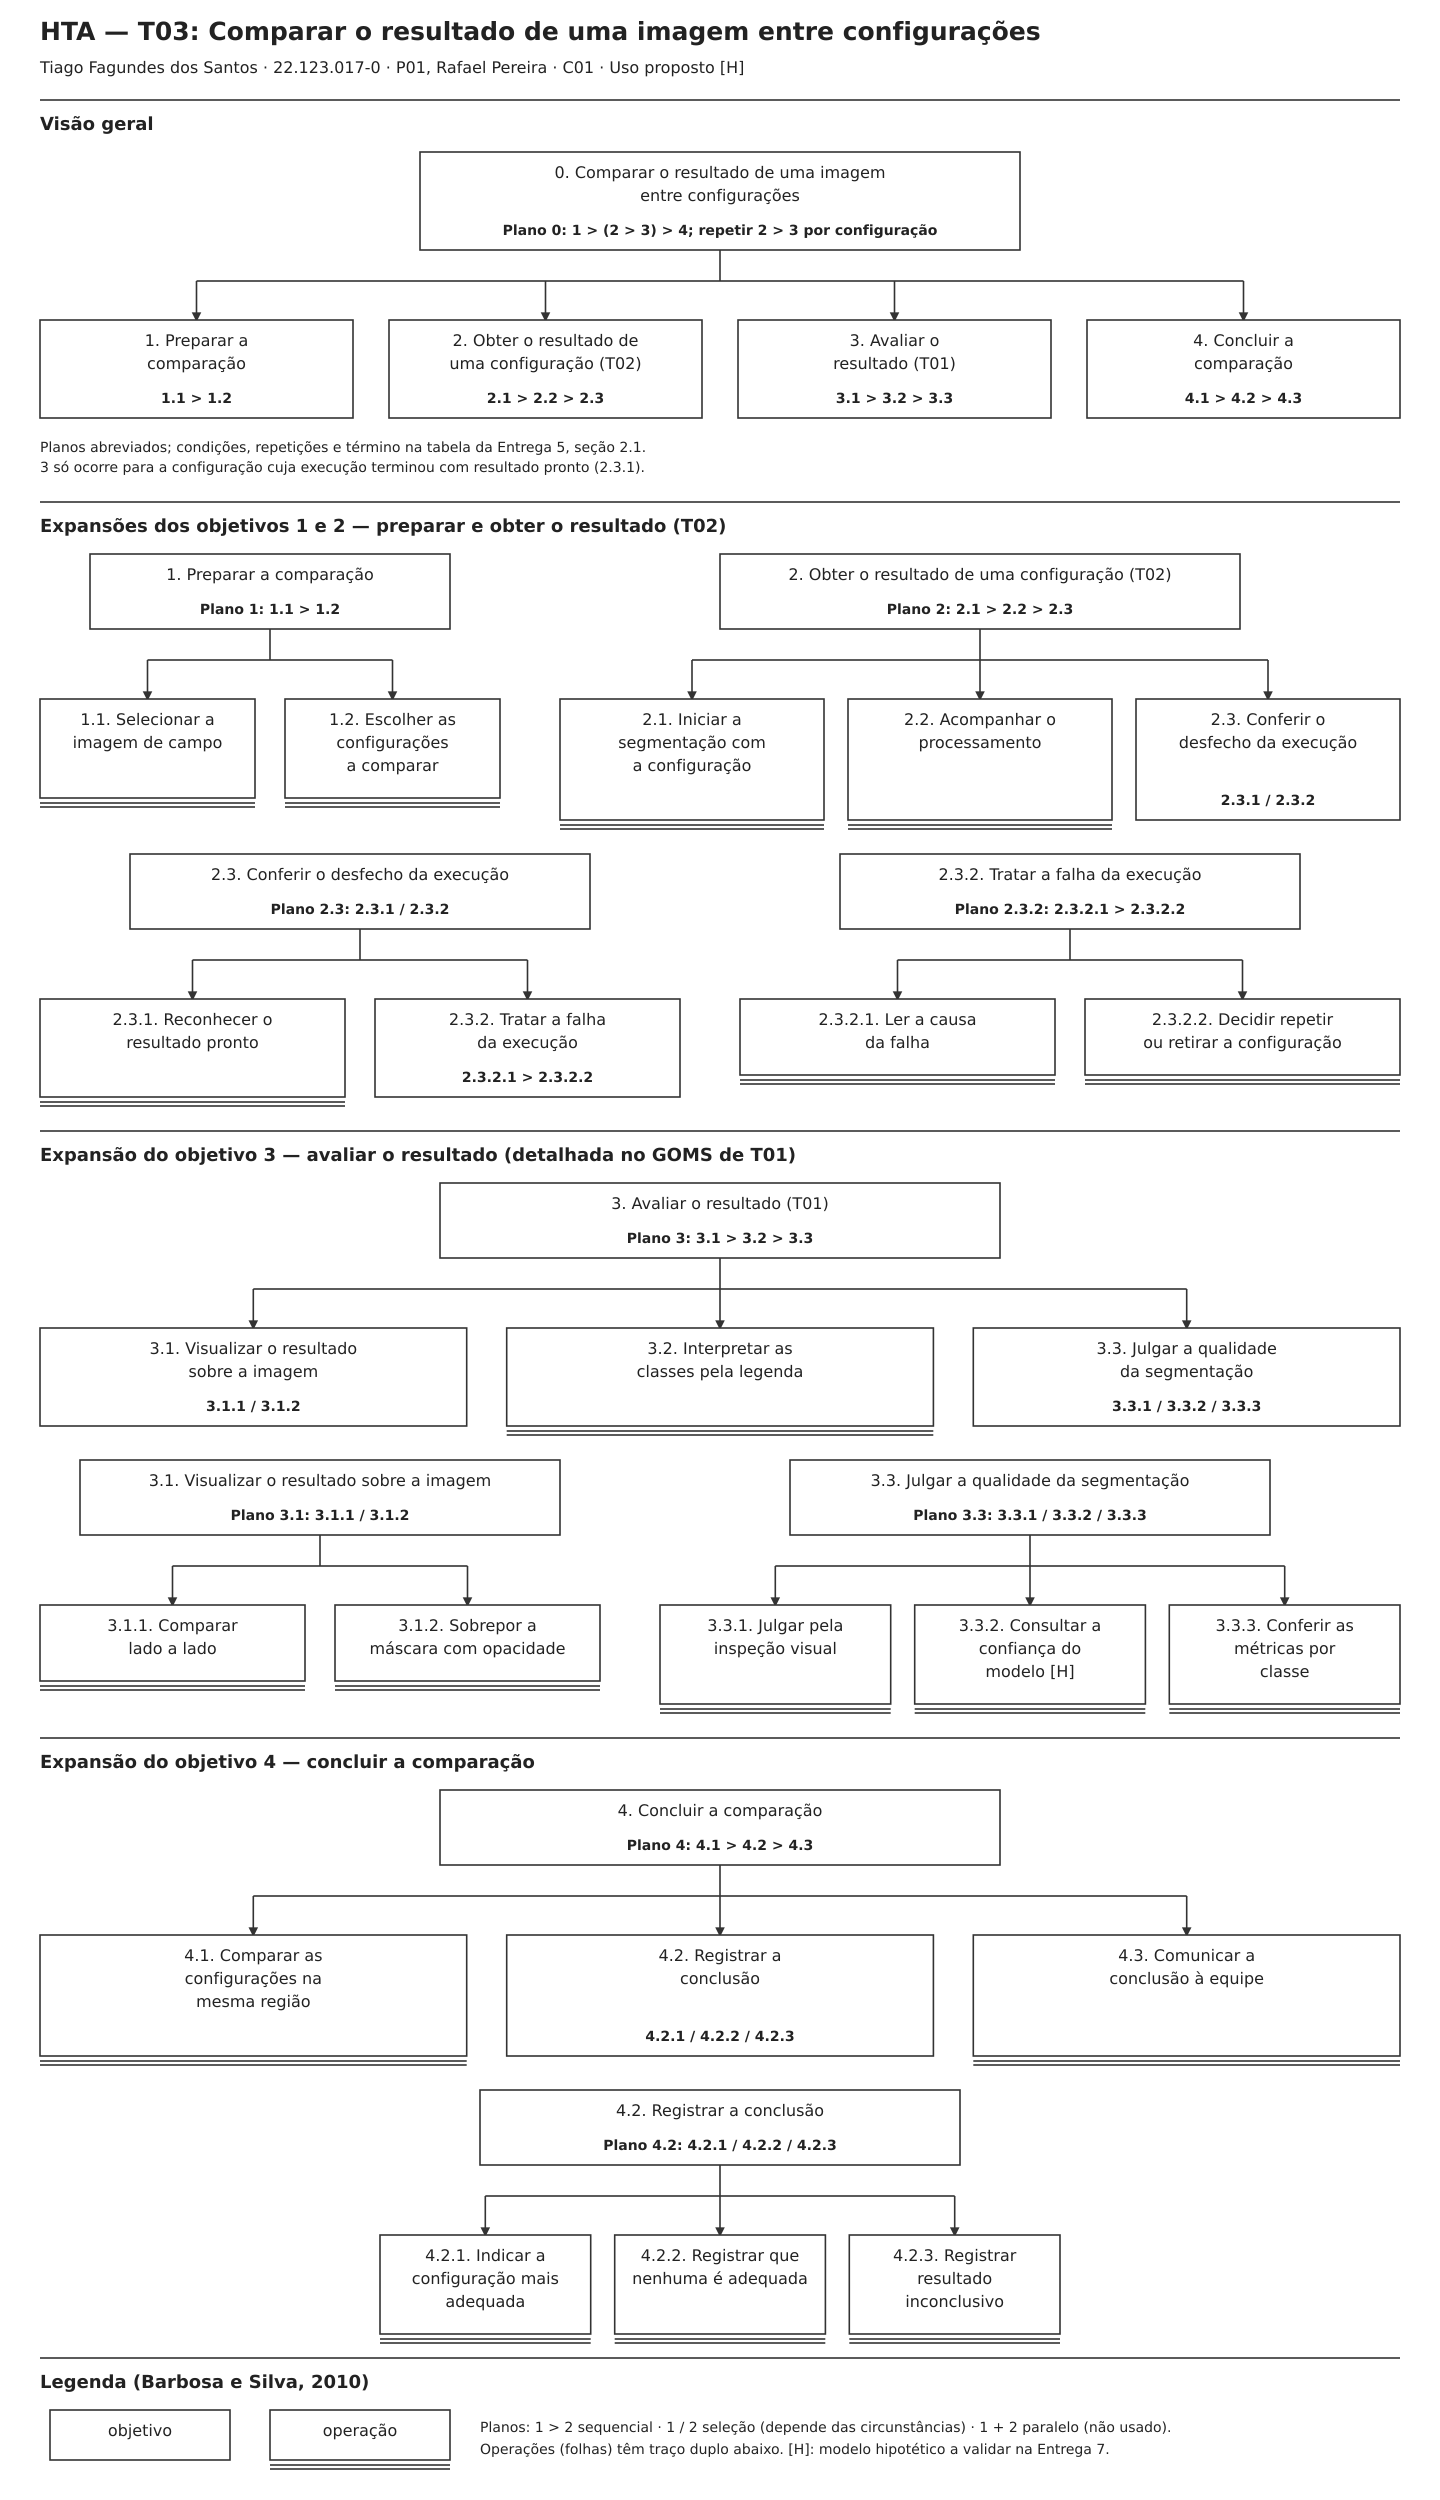
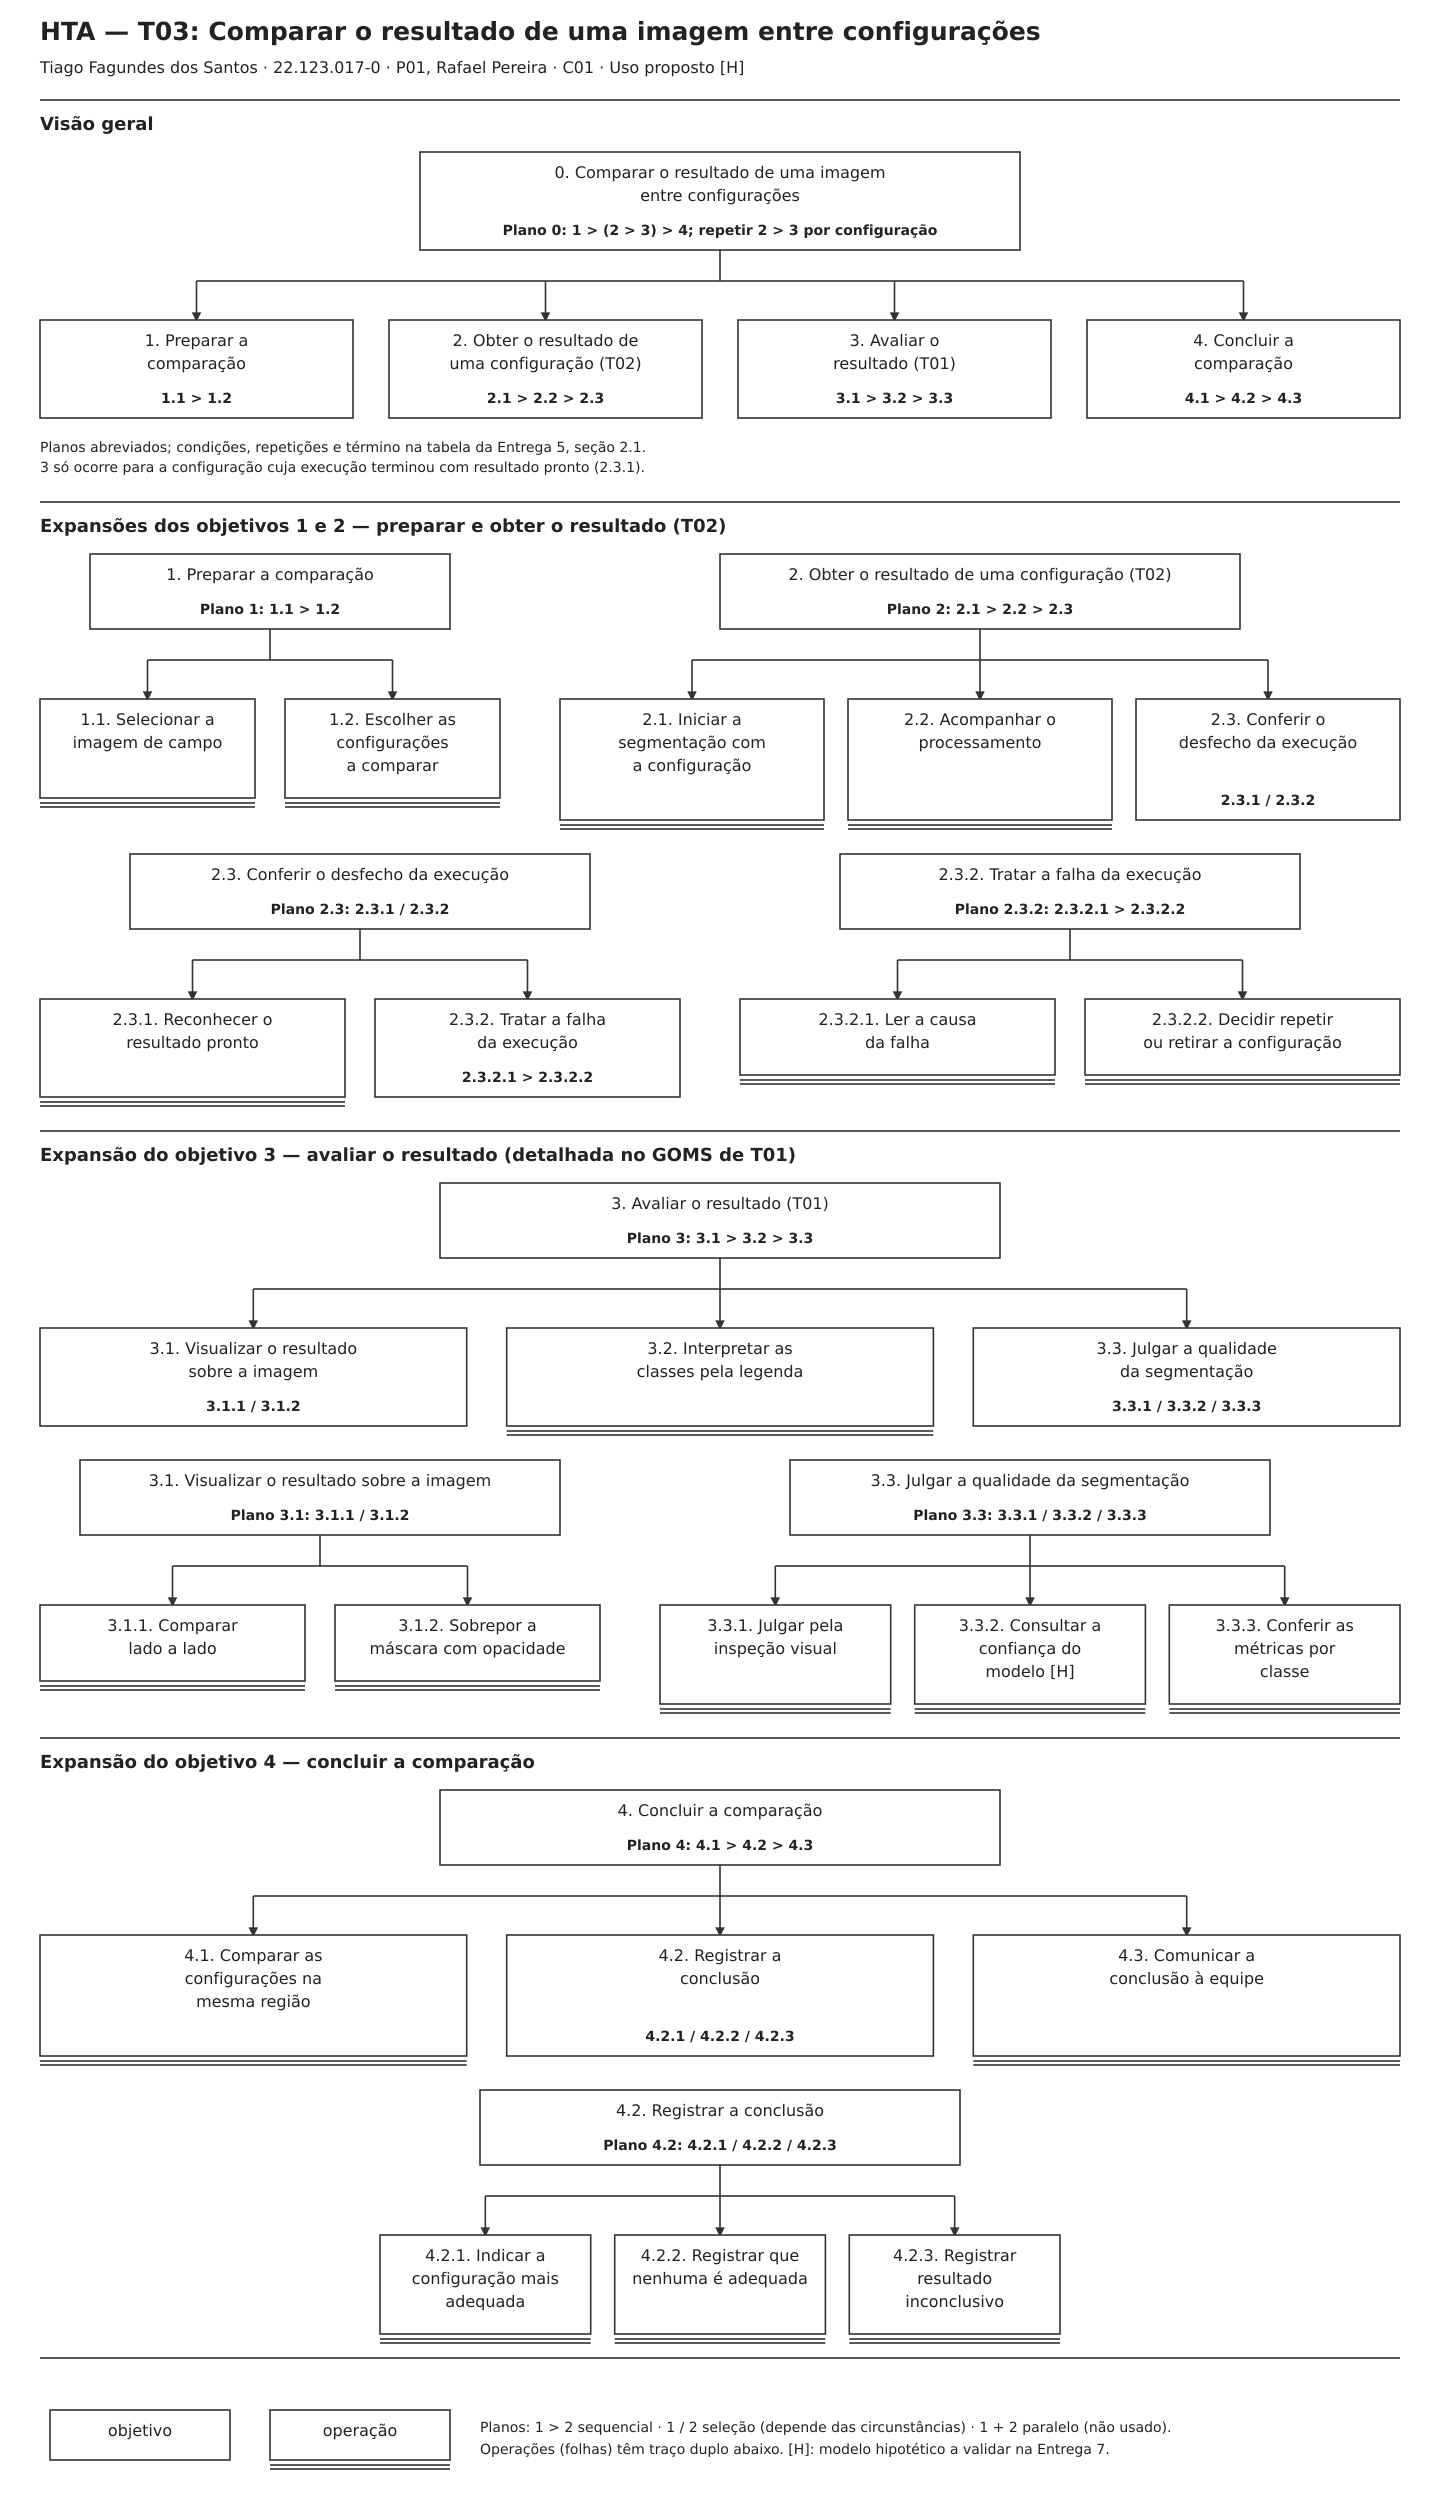
<svg xmlns="http://www.w3.org/2000/svg" width="1440" height="2500" viewBox="0 0 1440 2500" role="img" aria-labelledby="title desc">
  <defs>
    <marker id="arrow" viewBox="0 0 10 10" refX="8" refY="5" markerWidth="6" markerHeight="6" orient="auto">
      <path d="M0 0 L10 5 L0 10 Z" fill="#333" />
    </marker>
  </defs>
  <rect width="1440" height="2500" fill="white" />
  <g font-family="DejaVu Sans, Arial, sans-serif" fill="#222">
    <text x="40" y="40" text-anchor="start" font-size="25" font-weight="700">HTA — T03: Comparar o resultado de uma imagem entre configurações</text>
    <text x="40" y="73" text-anchor="start" font-size="16" font-weight="400">Tiago Fagundes dos Santos · 22.123.017-0 · P01, Rafael Pereira · C01 · Uso proposto [H]</text>
    <path d="M40 100 H1400" fill="none" stroke="#333" stroke-width="1.6" />
    <text x="40" y="130" text-anchor="start" font-size="18" font-weight="700">Visão geral</text>
    <g data-box="b1">
      <rect x="420.0" y="152" width="600.0" height="98" fill="white" stroke="#333" stroke-width="1.6" class="frame" />
      <text x="720.0" y="178" text-anchor="middle" font-size="16" font-weight="400">0. Comparar o resultado de uma imagem</text>
      <text x="720.0" y="201" text-anchor="middle" font-size="16" font-weight="400">entre configurações</text>
      <text x="720.0" y="235" text-anchor="middle" font-size="14" font-weight="700">Plano 0: 1 &gt; (2 &gt; 3) &gt; 4; repetir 2 &gt; 3 por configuração</text>
    </g>
    <path d="M720.0 250 V281" fill="none" stroke="#333" stroke-width="1.6" />
    <path d="M196.5 281 H1243.5" fill="none" stroke="#333" stroke-width="1.6" />
    <path d="M196.5 281 V320" fill="none" stroke="#333" stroke-width="1.6" marker-end="url(#arrow)" />
    <g data-box="b2">
      <rect x="40.0" y="320" width="313.0" height="98" fill="white" stroke="#333" stroke-width="1.6" class="frame" />
      <text x="196.5" y="346" text-anchor="middle" font-size="16" font-weight="400">1. Preparar a</text>
      <text x="196.5" y="369" text-anchor="middle" font-size="16" font-weight="400">comparação</text>
      <text x="196.5" y="403" text-anchor="middle" font-size="14" font-weight="700">1.1 &gt; 1.2</text>
    </g>
    <path d="M545.5 281 V320" fill="none" stroke="#333" stroke-width="1.6" marker-end="url(#arrow)" />
    <g data-box="b3">
      <rect x="389.0" y="320" width="313.0" height="98" fill="white" stroke="#333" stroke-width="1.6" class="frame" />
      <text x="545.5" y="346" text-anchor="middle" font-size="16" font-weight="400">2. Obter o resultado de</text>
      <text x="545.5" y="369" text-anchor="middle" font-size="16" font-weight="400">uma configuração (T02)</text>
      <text x="545.5" y="403" text-anchor="middle" font-size="14" font-weight="700">2.1 &gt; 2.2 &gt; 2.3</text>
    </g>
    <path d="M894.5 281 V320" fill="none" stroke="#333" stroke-width="1.6" marker-end="url(#arrow)" />
    <g data-box="b4">
      <rect x="738.0" y="320" width="313.0" height="98" fill="white" stroke="#333" stroke-width="1.6" class="frame" />
      <text x="894.5" y="346" text-anchor="middle" font-size="16" font-weight="400">3. Avaliar o</text>
      <text x="894.5" y="369" text-anchor="middle" font-size="16" font-weight="400">resultado (T01)</text>
      <text x="894.5" y="403" text-anchor="middle" font-size="14" font-weight="700">3.1 &gt; 3.2 &gt; 3.3</text>
    </g>
    <path d="M1243.5 281 V320" fill="none" stroke="#333" stroke-width="1.6" marker-end="url(#arrow)" />
    <g data-box="b5">
      <rect x="1087.0" y="320" width="313.0" height="98" fill="white" stroke="#333" stroke-width="1.6" class="frame" />
      <text x="1243.5" y="346" text-anchor="middle" font-size="16" font-weight="400">4. Concluir a</text>
      <text x="1243.5" y="369" text-anchor="middle" font-size="16" font-weight="400">comparação</text>
      <text x="1243.5" y="403" text-anchor="middle" font-size="14" font-weight="700">4.1 &gt; 4.2 &gt; 4.3</text>
    </g>
    <text x="40" y="452" text-anchor="start" font-size="14" font-weight="400">Planos abreviados; condições, repetições e término na tabela da Entrega 5, seção 2.1.</text>
    <text x="40" y="472" text-anchor="start" font-size="14" font-weight="400">3 só ocorre para a configuração cuja execução terminou com resultado pronto (2.3.1).</text>
    <path d="M40 502 H1400" fill="none" stroke="#333" stroke-width="1.6" />
    <text x="40" y="532" text-anchor="start" font-size="18" font-weight="700">Expansões dos objetivos 1 e 2 — preparar e obter o resultado (T02)</text>
    <g data-box="b6">
      <rect x="90.0" y="554" width="360.0" height="75" fill="white" stroke="#333" stroke-width="1.6" class="frame" />
      <text x="270.0" y="580" text-anchor="middle" font-size="16" font-weight="400">1. Preparar a comparação</text>
      <text x="270.0" y="614" text-anchor="middle" font-size="14" font-weight="700">Plano 1: 1.1 &gt; 1.2</text>
    </g>
    <path d="M270.0 629 V660" fill="none" stroke="#333" stroke-width="1.6" />
    <path d="M147.5 660 H392.5" fill="none" stroke="#333" stroke-width="1.6" />
    <path d="M147.5 660 V699" fill="none" stroke="#333" stroke-width="1.6" marker-end="url(#arrow)" />
    <g data-box="b7">
      <rect x="40.0" y="699" width="215.0" height="99" fill="white" stroke="#333" stroke-width="1.6" class="frame" />
      <text x="147.5" y="725" text-anchor="middle" font-size="16" font-weight="400">1.1. Selecionar a</text>
      <text x="147.5" y="748" text-anchor="middle" font-size="16" font-weight="400">imagem de campo</text>
    </g>
    <path d="M40.0 803 H255.0" fill="none" stroke="#333" stroke-width="1.6" />
    <path d="M40.0 807 H255.0" fill="none" stroke="#333" stroke-width="1.6" />
    <path d="M392.5 660 V699" fill="none" stroke="#333" stroke-width="1.6" marker-end="url(#arrow)" />
    <g data-box="b8">
      <rect x="285.0" y="699" width="215.0" height="99" fill="white" stroke="#333" stroke-width="1.6" class="frame" />
      <text x="392.5" y="725" text-anchor="middle" font-size="16" font-weight="400">1.2. Escolher as</text>
      <text x="392.5" y="748" text-anchor="middle" font-size="16" font-weight="400">configurações</text>
      <text x="392.5" y="771" text-anchor="middle" font-size="16" font-weight="400">a comparar</text>
    </g>
    <path d="M285.0 803 H500.0" fill="none" stroke="#333" stroke-width="1.6" />
    <path d="M285.0 807 H500.0" fill="none" stroke="#333" stroke-width="1.6" />
    <g data-box="b9">
      <rect x="720.0" y="554" width="520.0" height="75" fill="white" stroke="#333" stroke-width="1.6" class="frame" />
      <text x="980.0" y="580" text-anchor="middle" font-size="16" font-weight="400">2. Obter o resultado de uma configuração (T02)</text>
      <text x="980.0" y="614" text-anchor="middle" font-size="14" font-weight="700">Plano 2: 2.1 &gt; 2.2 &gt; 2.3</text>
    </g>
    <path d="M980.0 629 V660" fill="none" stroke="#333" stroke-width="1.6" />
    <path d="M692.0 660 H1268.0" fill="none" stroke="#333" stroke-width="1.6" />
    <path d="M692.0 660 V699" fill="none" stroke="#333" stroke-width="1.6" marker-end="url(#arrow)" />
    <g data-box="b10">
      <rect x="560.0" y="699" width="264.0" height="121" fill="white" stroke="#333" stroke-width="1.6" class="frame" />
      <text x="692.0" y="725" text-anchor="middle" font-size="16" font-weight="400">2.1. Iniciar a</text>
      <text x="692.0" y="748" text-anchor="middle" font-size="16" font-weight="400">segmentação com</text>
      <text x="692.0" y="771" text-anchor="middle" font-size="16" font-weight="400">a configuração</text>
    </g>
    <path d="M560.0 825 H824.0" fill="none" stroke="#333" stroke-width="1.6" />
    <path d="M560.0 829 H824.0" fill="none" stroke="#333" stroke-width="1.6" />
    <path d="M980.0 660 V699" fill="none" stroke="#333" stroke-width="1.6" marker-end="url(#arrow)" />
    <g data-box="b11">
      <rect x="848.0" y="699" width="264.0" height="121" fill="white" stroke="#333" stroke-width="1.6" class="frame" />
      <text x="980.0" y="725" text-anchor="middle" font-size="16" font-weight="400">2.2. Acompanhar o</text>
      <text x="980.0" y="748" text-anchor="middle" font-size="16" font-weight="400">processamento</text>
    </g>
    <path d="M848.0 825 H1112.0" fill="none" stroke="#333" stroke-width="1.6" />
    <path d="M848.0 829 H1112.0" fill="none" stroke="#333" stroke-width="1.6" />
    <path d="M1268.0 660 V699" fill="none" stroke="#333" stroke-width="1.6" marker-end="url(#arrow)" />
    <g data-box="b12">
      <rect x="1136.0" y="699" width="264.0" height="121" fill="white" stroke="#333" stroke-width="1.6" class="frame" />
      <text x="1268.0" y="725" text-anchor="middle" font-size="16" font-weight="400">2.3. Conferir o</text>
      <text x="1268.0" y="748" text-anchor="middle" font-size="16" font-weight="400">desfecho da execução</text>
      <text x="1268.0" y="805" text-anchor="middle" font-size="14" font-weight="700">2.3.1 / 2.3.2</text>
    </g>
    <g data-box="b13">
      <rect x="130.0" y="854" width="460.0" height="75" fill="white" stroke="#333" stroke-width="1.6" class="frame" />
      <text x="360.0" y="880" text-anchor="middle" font-size="16" font-weight="400">2.3. Conferir o desfecho da execução</text>
      <text x="360.0" y="914" text-anchor="middle" font-size="14" font-weight="700">Plano 2.3: 2.3.1 / 2.3.2</text>
    </g>
    <path d="M360.0 929 V960" fill="none" stroke="#333" stroke-width="1.6" />
    <path d="M192.5 960 H527.5" fill="none" stroke="#333" stroke-width="1.6" />
    <path d="M192.5 960 V999" fill="none" stroke="#333" stroke-width="1.6" marker-end="url(#arrow)" />
    <g data-box="b14">
      <rect x="40.0" y="999" width="305.0" height="98" fill="white" stroke="#333" stroke-width="1.6" class="frame" />
      <text x="192.5" y="1025" text-anchor="middle" font-size="16" font-weight="400">2.3.1. Reconhecer o</text>
      <text x="192.5" y="1048" text-anchor="middle" font-size="16" font-weight="400">resultado pronto</text>
    </g>
    <path d="M40.0 1102 H345.0" fill="none" stroke="#333" stroke-width="1.6" />
    <path d="M40.0 1106 H345.0" fill="none" stroke="#333" stroke-width="1.6" />
    <path d="M527.5 960 V999" fill="none" stroke="#333" stroke-width="1.6" marker-end="url(#arrow)" />
    <g data-box="b15">
      <rect x="375.0" y="999" width="305.0" height="98" fill="white" stroke="#333" stroke-width="1.6" class="frame" />
      <text x="527.5" y="1025" text-anchor="middle" font-size="16" font-weight="400">2.3.2. Tratar a falha</text>
      <text x="527.5" y="1048" text-anchor="middle" font-size="16" font-weight="400">da execução</text>
      <text x="527.5" y="1082" text-anchor="middle" font-size="14" font-weight="700">2.3.2.1 &gt; 2.3.2.2</text>
    </g>
    <g data-box="b16">
      <rect x="840.0" y="854" width="460.0" height="75" fill="white" stroke="#333" stroke-width="1.6" class="frame" />
      <text x="1070.0" y="880" text-anchor="middle" font-size="16" font-weight="400">2.3.2. Tratar a falha da execução</text>
      <text x="1070.0" y="914" text-anchor="middle" font-size="14" font-weight="700">Plano 2.3.2: 2.3.2.1 &gt; 2.3.2.2</text>
    </g>
    <path d="M1070.0 929 V960" fill="none" stroke="#333" stroke-width="1.6" />
    <path d="M897.5 960 H1242.5" fill="none" stroke="#333" stroke-width="1.6" />
    <path d="M897.5 960 V999" fill="none" stroke="#333" stroke-width="1.6" marker-end="url(#arrow)" />
    <g data-box="b17">
      <rect x="740.0" y="999" width="315.0" height="76" fill="white" stroke="#333" stroke-width="1.6" class="frame" />
      <text x="897.5" y="1025" text-anchor="middle" font-size="16" font-weight="400">2.3.2.1. Ler a causa</text>
      <text x="897.5" y="1048" text-anchor="middle" font-size="16" font-weight="400">da falha</text>
    </g>
    <path d="M740.0 1080 H1055.0" fill="none" stroke="#333" stroke-width="1.6" />
    <path d="M740.0 1084 H1055.0" fill="none" stroke="#333" stroke-width="1.6" />
    <path d="M1242.5 960 V999" fill="none" stroke="#333" stroke-width="1.6" marker-end="url(#arrow)" />
    <g data-box="b18">
      <rect x="1085.0" y="999" width="315.0" height="76" fill="white" stroke="#333" stroke-width="1.6" class="frame" />
      <text x="1242.5" y="1025" text-anchor="middle" font-size="16" font-weight="400">2.3.2.2. Decidir repetir</text>
      <text x="1242.5" y="1048" text-anchor="middle" font-size="16" font-weight="400">ou retirar a configuração</text>
    </g>
    <path d="M1085.0 1080 H1400.0" fill="none" stroke="#333" stroke-width="1.6" />
    <path d="M1085.0 1084 H1400.0" fill="none" stroke="#333" stroke-width="1.6" />
    <path d="M40 1131 H1400" fill="none" stroke="#333" stroke-width="1.6" />
    <text x="40" y="1161" text-anchor="start" font-size="18" font-weight="700">Expansão do objetivo 3 — avaliar o resultado (detalhada no GOMS de T01)</text>
    <g data-box="b19">
      <rect x="440.0" y="1183" width="560.0" height="75" fill="white" stroke="#333" stroke-width="1.6" class="frame" />
      <text x="720.0" y="1209" text-anchor="middle" font-size="16" font-weight="400">3. Avaliar o resultado (T01)</text>
      <text x="720.0" y="1243" text-anchor="middle" font-size="14" font-weight="700">Plano 3: 3.1 &gt; 3.2 &gt; 3.3</text>
    </g>
    <path d="M720.0 1258 V1289" fill="none" stroke="#333" stroke-width="1.6" />
    <path d="M253.3 1289 H1186.7" fill="none" stroke="#333" stroke-width="1.6" />
    <path d="M253.3 1289 V1328" fill="none" stroke="#333" stroke-width="1.6" marker-end="url(#arrow)" />
    <g data-box="b20">
      <rect x="40.0" y="1328" width="426.7" height="98" fill="white" stroke="#333" stroke-width="1.6" class="frame" />
      <text x="253.333" y="1354" text-anchor="middle" font-size="16" font-weight="400">3.1. Visualizar o resultado</text>
      <text x="253.333" y="1377" text-anchor="middle" font-size="16" font-weight="400">sobre a imagem</text>
      <text x="253.333" y="1411" text-anchor="middle" font-size="14" font-weight="700">3.1.1 / 3.1.2</text>
    </g>
    <path d="M720.0 1289 V1328" fill="none" stroke="#333" stroke-width="1.6" marker-end="url(#arrow)" />
    <g data-box="b21">
      <rect x="506.7" y="1328" width="426.7" height="98" fill="white" stroke="#333" stroke-width="1.6" class="frame" />
      <text x="720.0" y="1354" text-anchor="middle" font-size="16" font-weight="400">3.2. Interpretar as</text>
      <text x="720.0" y="1377" text-anchor="middle" font-size="16" font-weight="400">classes pela legenda</text>
    </g>
    <path d="M506.7 1431 H933.3" fill="none" stroke="#333" stroke-width="1.6" />
    <path d="M506.7 1435 H933.3" fill="none" stroke="#333" stroke-width="1.6" />
    <path d="M1186.7 1289 V1328" fill="none" stroke="#333" stroke-width="1.6" marker-end="url(#arrow)" />
    <g data-box="b22">
      <rect x="973.3" y="1328" width="426.7" height="98" fill="white" stroke="#333" stroke-width="1.6" class="frame" />
      <text x="1186.667" y="1354" text-anchor="middle" font-size="16" font-weight="400">3.3. Julgar a qualidade</text>
      <text x="1186.667" y="1377" text-anchor="middle" font-size="16" font-weight="400">da segmentação</text>
      <text x="1186.667" y="1411" text-anchor="middle" font-size="14" font-weight="700">3.3.1 / 3.3.2 / 3.3.3</text>
    </g>
    <g data-box="b23">
      <rect x="80.0" y="1460" width="480.0" height="75" fill="white" stroke="#333" stroke-width="1.6" class="frame" />
      <text x="320.0" y="1486" text-anchor="middle" font-size="16" font-weight="400">3.1. Visualizar o resultado sobre a imagem</text>
      <text x="320.0" y="1520" text-anchor="middle" font-size="14" font-weight="700">Plano 3.1: 3.1.1 / 3.1.2</text>
    </g>
    <path d="M320.0 1535 V1566" fill="none" stroke="#333" stroke-width="1.6" />
    <path d="M172.5 1566 H467.5" fill="none" stroke="#333" stroke-width="1.6" />
    <path d="M172.5 1566 V1605" fill="none" stroke="#333" stroke-width="1.6" marker-end="url(#arrow)" />
    <g data-box="b24">
      <rect x="40.0" y="1605" width="265.0" height="76" fill="white" stroke="#333" stroke-width="1.6" class="frame" />
      <text x="172.5" y="1631" text-anchor="middle" font-size="16" font-weight="400">3.1.1. Comparar</text>
      <text x="172.5" y="1654" text-anchor="middle" font-size="16" font-weight="400">lado a lado</text>
    </g>
    <path d="M40.0 1686 H305.0" fill="none" stroke="#333" stroke-width="1.6" />
    <path d="M40.0 1690 H305.0" fill="none" stroke="#333" stroke-width="1.6" />
    <path d="M467.5 1566 V1605" fill="none" stroke="#333" stroke-width="1.6" marker-end="url(#arrow)" />
    <g data-box="b25">
      <rect x="335.0" y="1605" width="265.0" height="76" fill="white" stroke="#333" stroke-width="1.6" class="frame" />
      <text x="467.5" y="1631" text-anchor="middle" font-size="16" font-weight="400">3.1.2. Sobrepor a</text>
      <text x="467.5" y="1654" text-anchor="middle" font-size="16" font-weight="400">máscara com opacidade</text>
    </g>
    <path d="M335.0 1686 H600.0" fill="none" stroke="#333" stroke-width="1.6" />
    <path d="M335.0 1690 H600.0" fill="none" stroke="#333" stroke-width="1.6" />
    <g data-box="b26">
      <rect x="790.0" y="1460" width="480.0" height="75" fill="white" stroke="#333" stroke-width="1.6" class="frame" />
      <text x="1030.0" y="1486" text-anchor="middle" font-size="16" font-weight="400">3.3. Julgar a qualidade da segmentação</text>
      <text x="1030.0" y="1520" text-anchor="middle" font-size="14" font-weight="700">Plano 3.3: 3.3.1 / 3.3.2 / 3.3.3</text>
    </g>
    <path d="M1030.0 1535 V1566" fill="none" stroke="#333" stroke-width="1.6" />
    <path d="M775.3 1566 H1284.7" fill="none" stroke="#333" stroke-width="1.6" />
    <path d="M775.3 1566 V1605" fill="none" stroke="#333" stroke-width="1.6" marker-end="url(#arrow)" />
    <g data-box="b27">
      <rect x="660.0" y="1605" width="230.7" height="99" fill="white" stroke="#333" stroke-width="1.6" class="frame" />
      <text x="775.333" y="1631" text-anchor="middle" font-size="16" font-weight="400">3.3.1. Julgar pela</text>
      <text x="775.333" y="1654" text-anchor="middle" font-size="16" font-weight="400">inspeção visual</text>
    </g>
    <path d="M660.0 1709 H890.7" fill="none" stroke="#333" stroke-width="1.6" />
    <path d="M660.0 1713 H890.7" fill="none" stroke="#333" stroke-width="1.6" />
    <path d="M1030.0 1566 V1605" fill="none" stroke="#333" stroke-width="1.6" marker-end="url(#arrow)" />
    <g data-box="b28">
      <rect x="914.7" y="1605" width="230.7" height="99" fill="white" stroke="#333" stroke-width="1.6" class="frame" />
      <text x="1030.0" y="1631" text-anchor="middle" font-size="16" font-weight="400">3.3.2. Consultar a</text>
      <text x="1030.0" y="1654" text-anchor="middle" font-size="16" font-weight="400">confiança do</text>
      <text x="1030.0" y="1677" text-anchor="middle" font-size="16" font-weight="400">modelo [H]</text>
    </g>
    <path d="M914.7 1709 H1145.3" fill="none" stroke="#333" stroke-width="1.6" />
    <path d="M914.7 1713 H1145.3" fill="none" stroke="#333" stroke-width="1.6" />
    <path d="M1284.7 1566 V1605" fill="none" stroke="#333" stroke-width="1.6" marker-end="url(#arrow)" />
    <g data-box="b29">
      <rect x="1169.3" y="1605" width="230.7" height="99" fill="white" stroke="#333" stroke-width="1.6" class="frame" />
      <text x="1284.667" y="1631" text-anchor="middle" font-size="16" font-weight="400">3.3.3. Conferir as</text>
      <text x="1284.667" y="1654" text-anchor="middle" font-size="16" font-weight="400">métricas por</text>
      <text x="1284.667" y="1677" text-anchor="middle" font-size="16" font-weight="400">classe</text>
    </g>
    <path d="M1169.3 1709 H1400.0" fill="none" stroke="#333" stroke-width="1.6" />
    <path d="M1169.3 1713 H1400.0" fill="none" stroke="#333" stroke-width="1.6" />
    <path d="M40 1738 H1400" fill="none" stroke="#333" stroke-width="1.6" />
    <text x="40" y="1768" text-anchor="start" font-size="18" font-weight="700">Expansão do objetivo 4 — concluir a comparação</text>
    <g data-box="b30">
      <rect x="440.0" y="1790" width="560.0" height="75" fill="white" stroke="#333" stroke-width="1.6" class="frame" />
      <text x="720.0" y="1816" text-anchor="middle" font-size="16" font-weight="400">4. Concluir a comparação</text>
      <text x="720.0" y="1850" text-anchor="middle" font-size="14" font-weight="700">Plano 4: 4.1 &gt; 4.2 &gt; 4.3</text>
    </g>
    <path d="M720.0 1865 V1896" fill="none" stroke="#333" stroke-width="1.6" />
    <path d="M253.3 1896 H1186.7" fill="none" stroke="#333" stroke-width="1.6" />
    <path d="M253.3 1896 V1935" fill="none" stroke="#333" stroke-width="1.6" marker-end="url(#arrow)" />
    <g data-box="b31">
      <rect x="40.0" y="1935" width="426.7" height="121" fill="white" stroke="#333" stroke-width="1.6" class="frame" />
      <text x="253.333" y="1961" text-anchor="middle" font-size="16" font-weight="400">4.1. Comparar as</text>
      <text x="253.333" y="1984" text-anchor="middle" font-size="16" font-weight="400">configurações na</text>
      <text x="253.333" y="2007" text-anchor="middle" font-size="16" font-weight="400">mesma região</text>
    </g>
    <path d="M40.0 2061 H466.7" fill="none" stroke="#333" stroke-width="1.6" />
    <path d="M40.0 2065 H466.7" fill="none" stroke="#333" stroke-width="1.6" />
    <path d="M720.0 1896 V1935" fill="none" stroke="#333" stroke-width="1.6" marker-end="url(#arrow)" />
    <g data-box="b32">
      <rect x="506.7" y="1935" width="426.7" height="121" fill="white" stroke="#333" stroke-width="1.6" class="frame" />
      <text x="720.0" y="1961" text-anchor="middle" font-size="16" font-weight="400">4.2. Registrar a</text>
      <text x="720.0" y="1984" text-anchor="middle" font-size="16" font-weight="400">conclusão</text>
      <text x="720.0" y="2041" text-anchor="middle" font-size="14" font-weight="700">4.2.1 / 4.2.2 / 4.2.3</text>
    </g>
    <path d="M1186.7 1896 V1935" fill="none" stroke="#333" stroke-width="1.6" marker-end="url(#arrow)" />
    <g data-box="b33">
      <rect x="973.3" y="1935" width="426.7" height="121" fill="white" stroke="#333" stroke-width="1.6" class="frame" />
      <text x="1186.667" y="1961" text-anchor="middle" font-size="16" font-weight="400">4.3. Comunicar a</text>
      <text x="1186.667" y="1984" text-anchor="middle" font-size="16" font-weight="400">conclusão à equipe</text>
    </g>
    <path d="M973.3 2061 H1400.0" fill="none" stroke="#333" stroke-width="1.6" />
    <path d="M973.3 2065 H1400.0" fill="none" stroke="#333" stroke-width="1.6" />
    <g data-box="b34">
      <rect x="480.0" y="2090" width="480.0" height="75" fill="white" stroke="#333" stroke-width="1.6" class="frame" />
      <text x="720.0" y="2116" text-anchor="middle" font-size="16" font-weight="400">4.2. Registrar a conclusão</text>
      <text x="720.0" y="2150" text-anchor="middle" font-size="14" font-weight="700">Plano 4.2: 4.2.1 / 4.2.2 / 4.2.3</text>
    </g>
    <path d="M720.0 2165 V2196" fill="none" stroke="#333" stroke-width="1.6" />
    <path d="M485.3 2196 H954.7" fill="none" stroke="#333" stroke-width="1.6" />
    <path d="M485.3 2196 V2235" fill="none" stroke="#333" stroke-width="1.6" marker-end="url(#arrow)" />
    <g data-box="b35">
      <rect x="380.0" y="2235" width="210.7" height="99" fill="white" stroke="#333" stroke-width="1.6" class="frame" />
      <text x="485.333" y="2261" text-anchor="middle" font-size="16" font-weight="400">4.2.1. Indicar a</text>
      <text x="485.333" y="2284" text-anchor="middle" font-size="16" font-weight="400">configuração mais</text>
      <text x="485.333" y="2307" text-anchor="middle" font-size="16" font-weight="400">adequada</text>
    </g>
    <path d="M380.0 2339 H590.7" fill="none" stroke="#333" stroke-width="1.6" />
    <path d="M380.0 2343 H590.7" fill="none" stroke="#333" stroke-width="1.6" />
    <path d="M720.0 2196 V2235" fill="none" stroke="#333" stroke-width="1.6" marker-end="url(#arrow)" />
    <g data-box="b36">
      <rect x="614.7" y="2235" width="210.7" height="99" fill="white" stroke="#333" stroke-width="1.6" class="frame" />
      <text x="720.0" y="2261" text-anchor="middle" font-size="16" font-weight="400">4.2.2. Registrar que</text>
      <text x="720.0" y="2284" text-anchor="middle" font-size="16" font-weight="400">nenhuma é adequada</text>
    </g>
    <path d="M614.7 2339 H825.3" fill="none" stroke="#333" stroke-width="1.6" />
    <path d="M614.7 2343 H825.3" fill="none" stroke="#333" stroke-width="1.6" />
    <path d="M954.7 2196 V2235" fill="none" stroke="#333" stroke-width="1.6" marker-end="url(#arrow)" />
    <g data-box="b37">
      <rect x="849.3" y="2235" width="210.7" height="99" fill="white" stroke="#333" stroke-width="1.6" class="frame" />
      <text x="954.667" y="2261" text-anchor="middle" font-size="16" font-weight="400">4.2.3. Registrar</text>
      <text x="954.667" y="2284" text-anchor="middle" font-size="16" font-weight="400">resultado</text>
      <text x="954.667" y="2307" text-anchor="middle" font-size="16" font-weight="400">inconclusivo</text>
    </g>
    <path d="M849.3 2339 H1060.0" fill="none" stroke="#333" stroke-width="1.6" />
    <path d="M849.3 2343 H1060.0" fill="none" stroke="#333" stroke-width="1.6" />
    <path d="M40 2358 H1400" fill="none" stroke="#333" stroke-width="1.6" />
-     <text x="40" y="2388" text-anchor="start" font-size="18" font-weight="700">Legenda (Barbosa e Silva, 2010)</text>
    <g data-box="b38">
      <rect x="50.0" y="2410" width="180.0" height="50" fill="white" stroke="#333" stroke-width="1.6" class="frame" />
      <text x="140" y="2436" text-anchor="middle" font-size="16" font-weight="400">objetivo</text>
    </g>
    <g data-box="b39">
      <rect x="270.0" y="2410" width="180.0" height="50" fill="white" stroke="#333" stroke-width="1.6" class="frame" />
      <text x="360" y="2436" text-anchor="middle" font-size="16" font-weight="400">operação</text>
    </g>
    <path d="M270.0 2465 H450.0" fill="none" stroke="#333" stroke-width="1.6" />
    <path d="M270.0 2469 H450.0" fill="none" stroke="#333" stroke-width="1.6" />
    <text x="480" y="2432" text-anchor="start" font-size="14" font-weight="400">Planos: 1 &gt; 2 sequencial · 1 / 2 seleção (depende das circunstâncias) · 1 + 2 paralelo (não usado).</text>
    <text x="480" y="2454" text-anchor="start" font-size="14" font-weight="400">Operações (folhas) têm traço duplo abaixo. [H]: modelo hipotético a validar na Entrega 7.</text>
  </g>
</svg>
